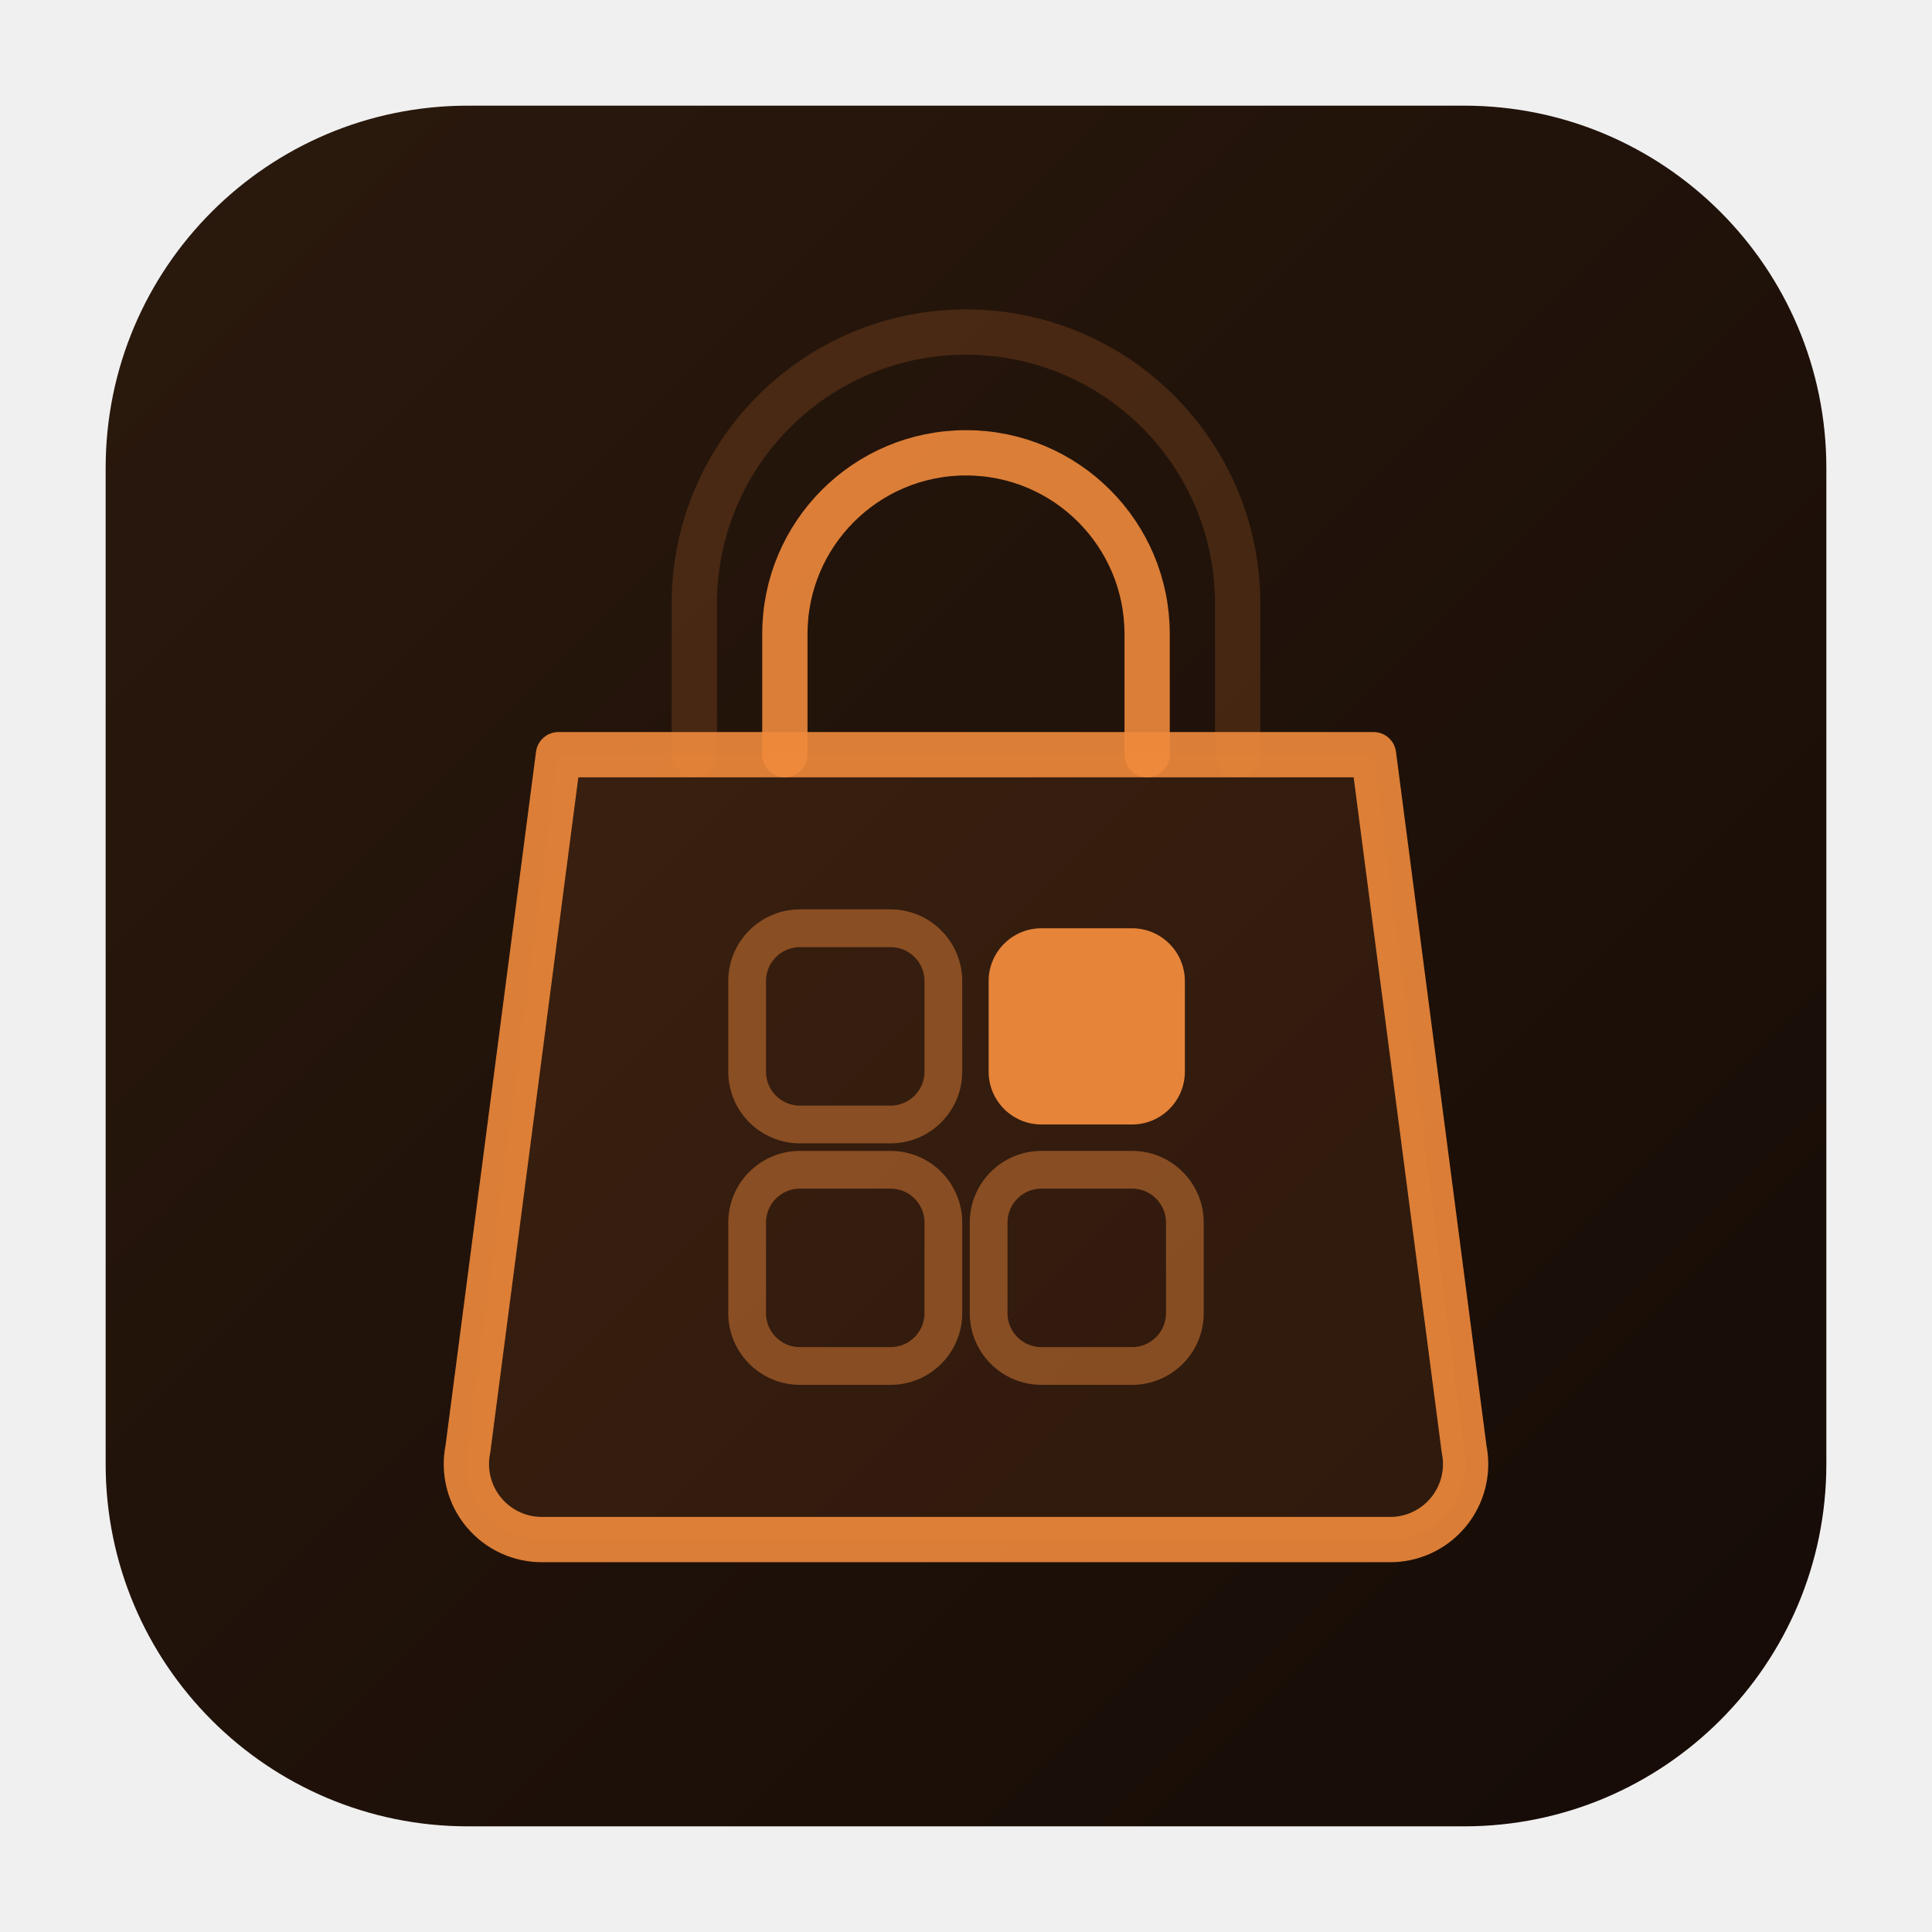
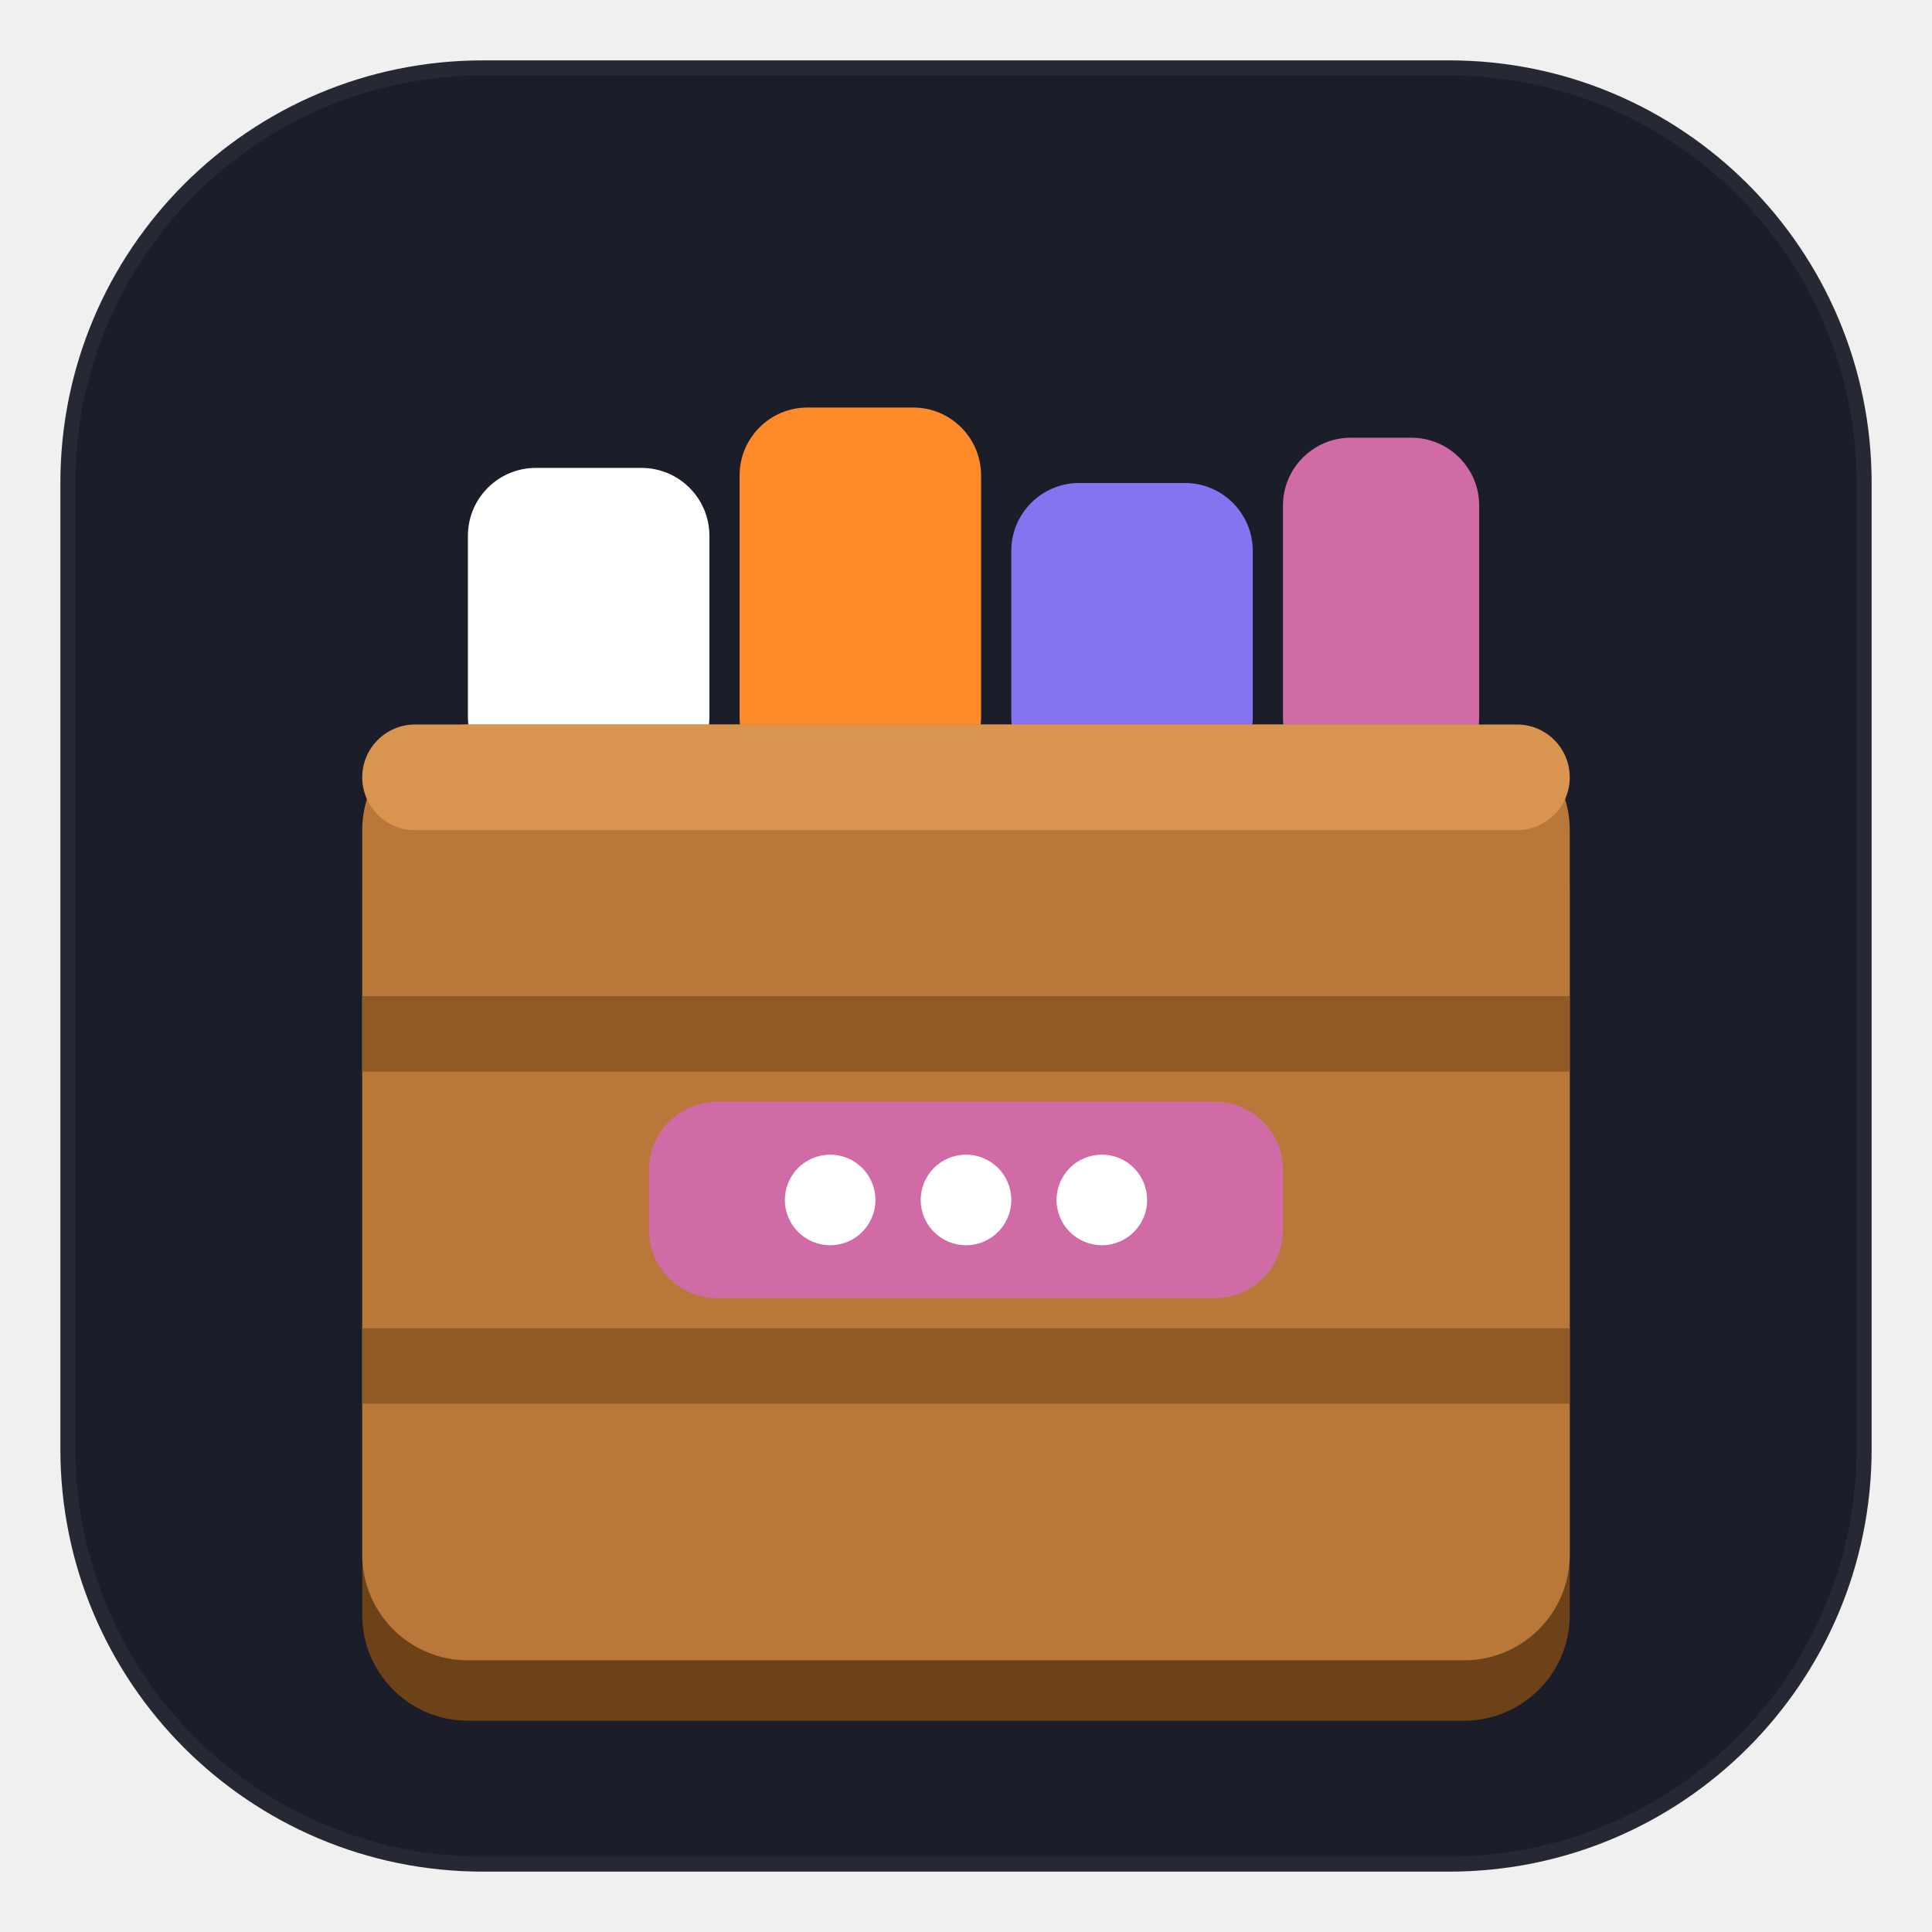
<svg xmlns="http://www.w3.org/2000/svg" width="256" height="256" viewBox="0 0 256 256">
-   <defs>
-     <linearGradient id="zemin" x1="0" y1="0" x2="1" y2="1">
-       <stop offset="0" stop-color="#2b190d" />
-       <stop offset="1" stop-color="#150b06" />
-     </linearGradient>
-   </defs>
-   <rect x="14" y="14" width="228" height="228" rx="48" fill="url(#zemin)" />
-   <path d="M92 100 V80 a36 36 0 0 1 72 0 V100" fill="none" stroke="#f08a3c" stroke-opacity="0.18" stroke-width="6" stroke-linecap="round" />
-   <path d="M104 100 V84 a24 24 0 0 1 48 0 V100" fill="none" stroke="#f08a3c" stroke-opacity="0.9" stroke-width="6" stroke-linecap="round" />
-   <path d="M74 100 H182 L194 192 a10 10 0 0 1 -10 12 H72 a10 10 0 0 1 -10 -12 Z" fill="#f08a3c" fill-opacity="0.1" stroke="#f08a3c" stroke-opacity="0.9" stroke-width="6" stroke-linejoin="round" />
-   <rect x="99" y="123" width="26" height="26" rx="7" fill="none" stroke="#f08a3c" stroke-opacity="0.45" stroke-width="5" />
-   <rect x="131" y="123" width="26" height="26" rx="7" fill="#f08a3c" fill-opacity="0.95" />
-   <rect x="99" y="155" width="26" height="26" rx="7" fill="none" stroke="#f08a3c" stroke-opacity="0.45" stroke-width="5" />
-   <rect x="131" y="155" width="26" height="26" rx="7" fill="none" stroke="#f08a3c" stroke-opacity="0.45" stroke-width="5" />
+   <rect x="8" y="8" width="240" height="240" rx="56" fill="#1b1e29" />
+   <rect x="9" y="9" width="238" height="238" rx="55" fill="none" stroke="#fff" stroke-opacity="0.05" stroke-width="2" />
+   <rect x="62" y="62" width="32" height="42" rx="9" fill="#fff" />
+   <rect x="98" y="54" width="32" height="50" rx="9" fill="#ff8a2a" />
+   <rect x="134" y="64" width="32" height="40" rx="9" fill="#8574f2" />
+   <rect x="170" y="58" width="26" height="46" rx="9" fill="#d16ba5" />
+   <rect x="48" y="96" width="160" height="124" rx="14" fill="#6e4219" transform="translate(0 8)" />
+   <rect x="48" y="96" width="160" height="124" rx="14" fill="#b9783a" />
+   <rect x="48" y="132" width="160" height="10" fill="#8f5a26" />
+   <rect x="48" y="176" width="160" height="10" fill="#8f5a26" />
+   <rect x="48" y="96" width="160" height="14" rx="7" fill="#d9954f" />
+   <rect x="86" y="146" width="84" height="26" rx="9" fill="#d16ba5" />
+   <circle cx="110" cy="159" r="6" fill="#fff" />
+   <circle cx="128" cy="159" r="6" fill="#fff" />
+   <circle cx="146" cy="159" r="6" fill="#fff" />
</svg>
